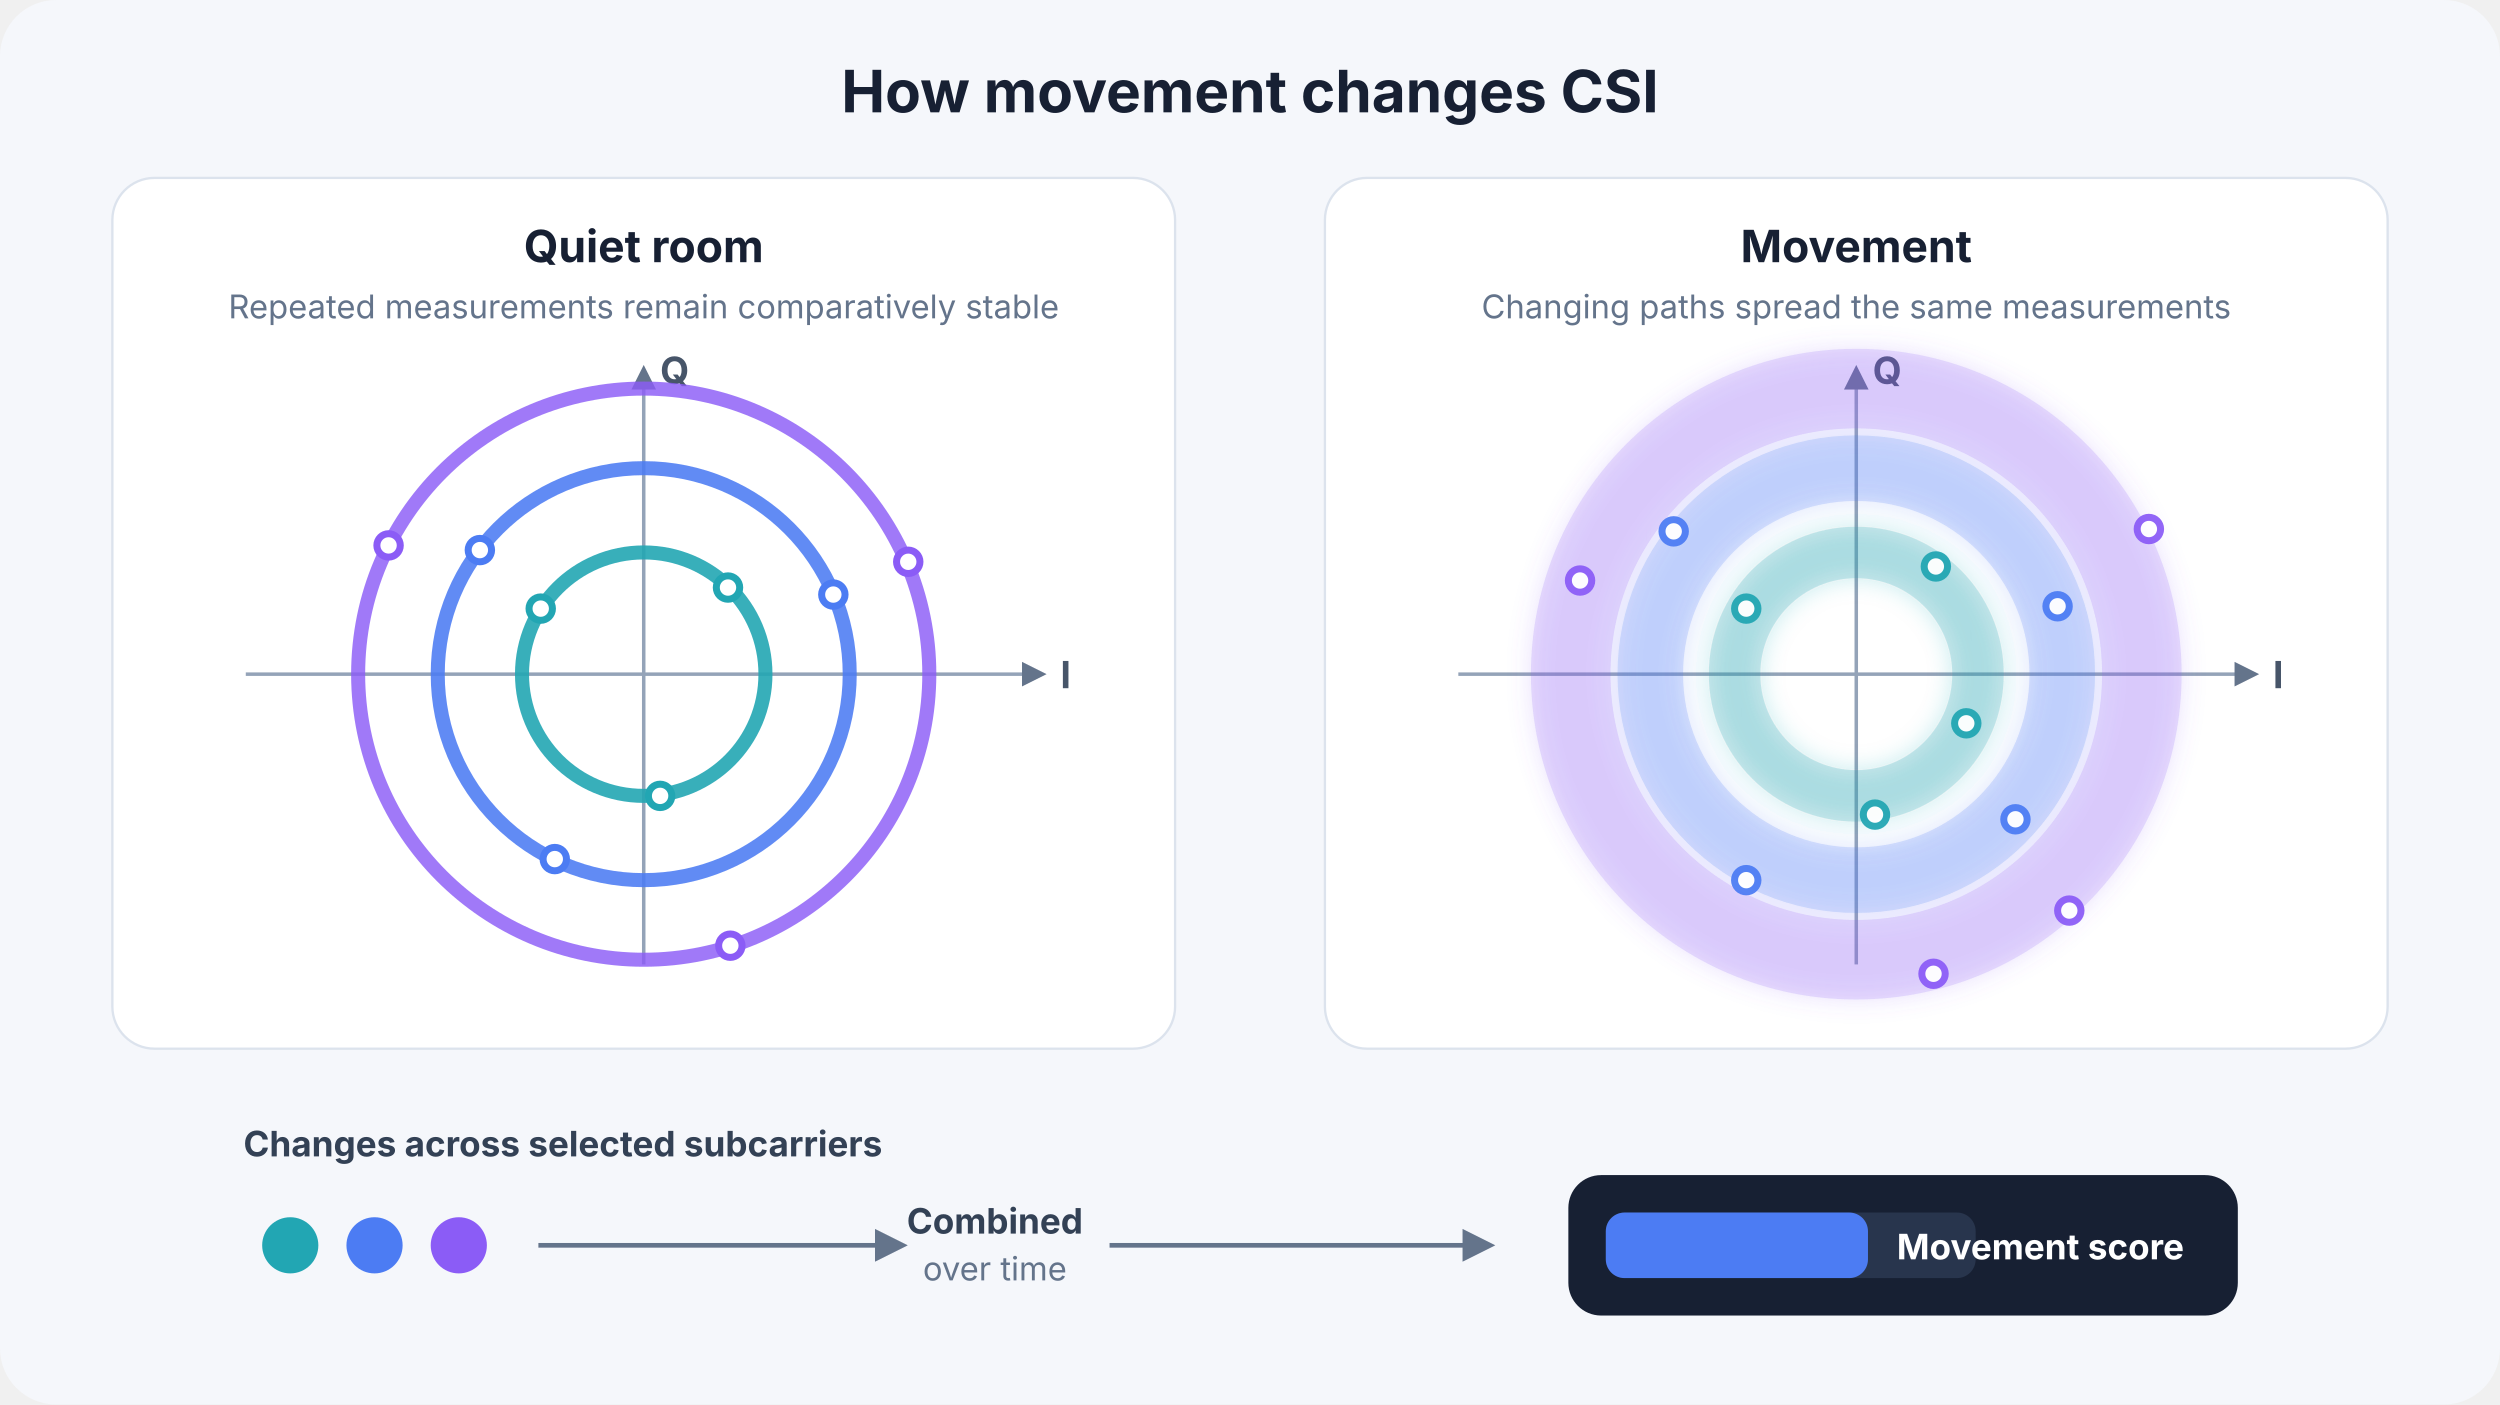
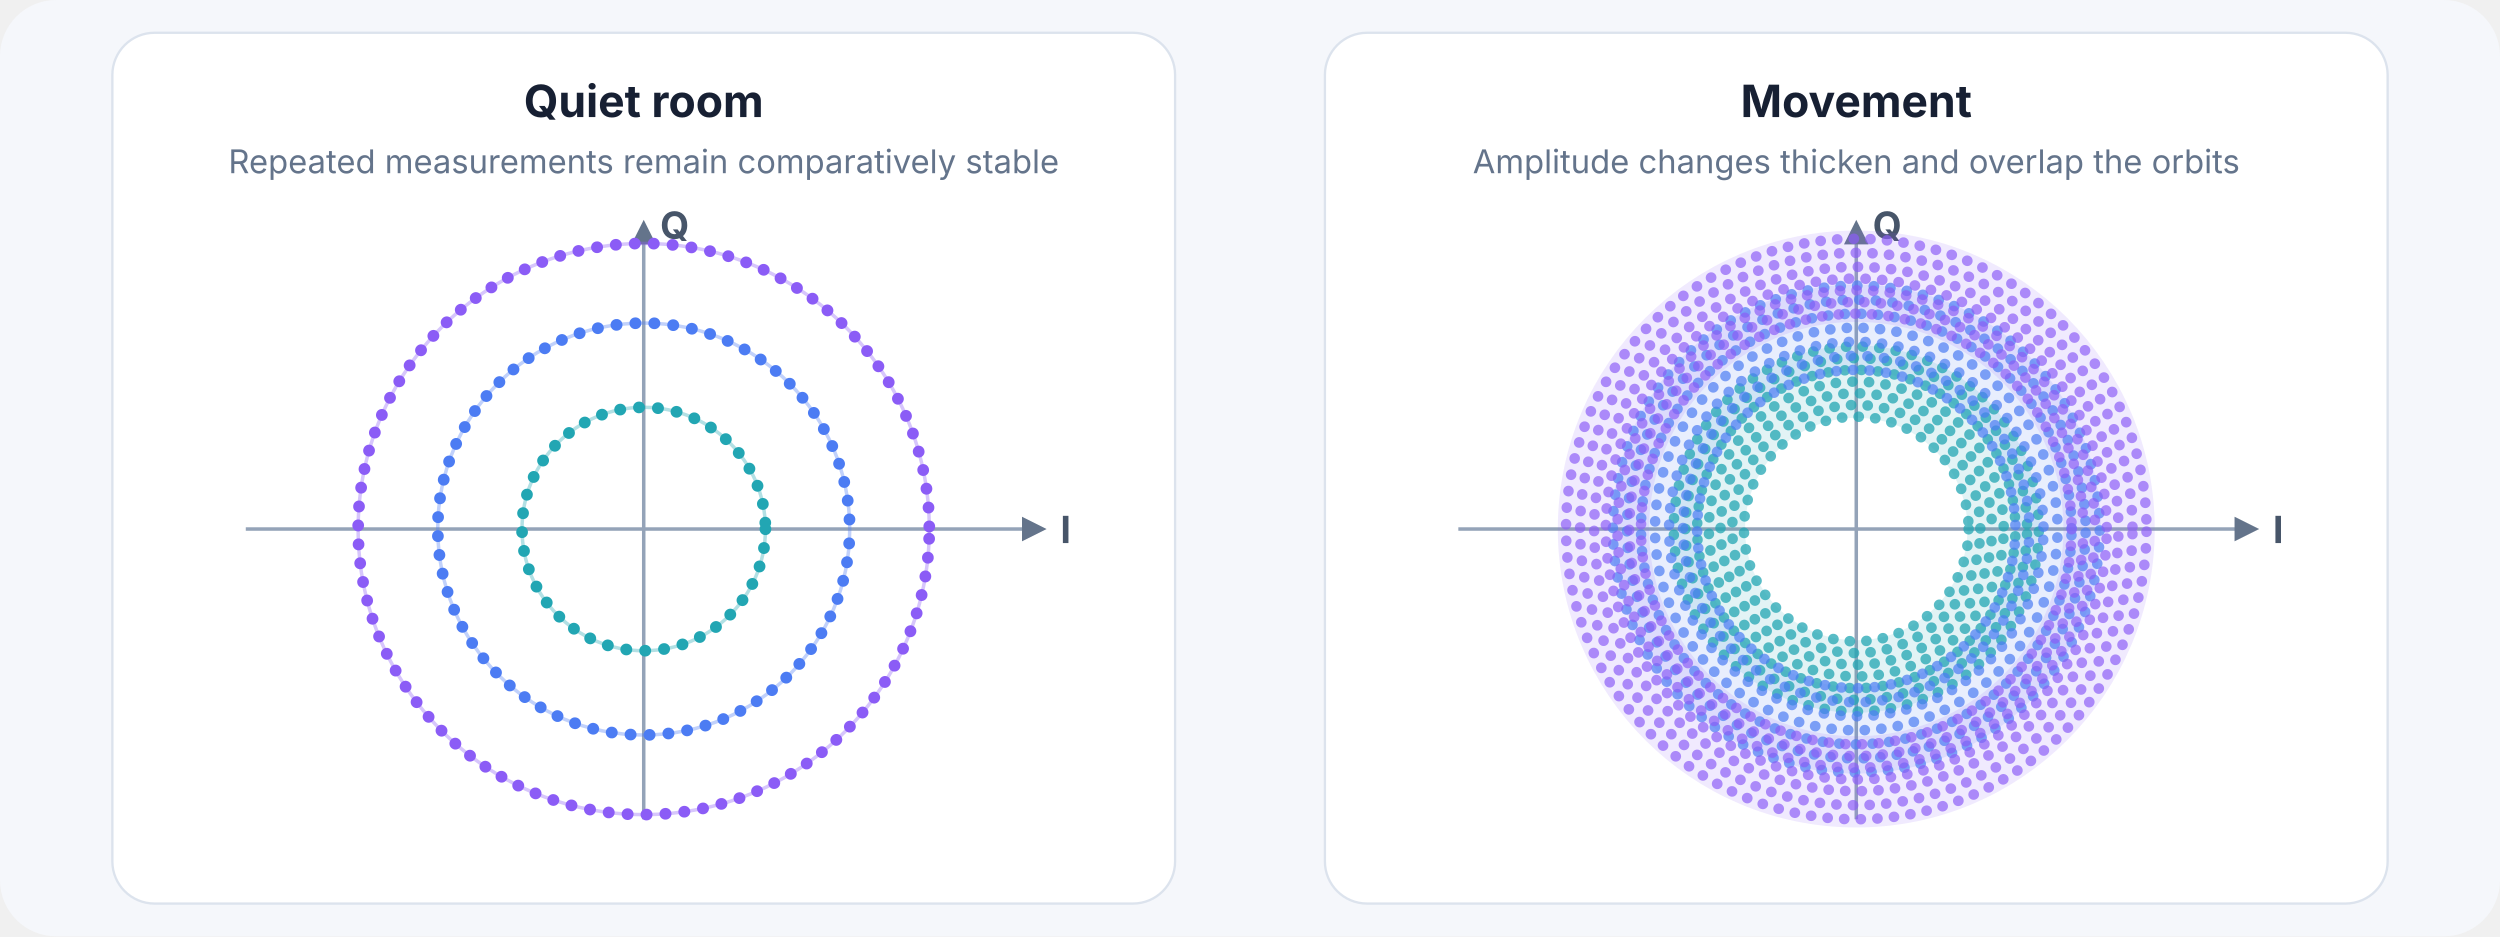
- <svg xmlns="http://www.w3.org/2000/svg" width="1068" height="600" viewBox="0 0 1068 600" role="img" aria-labelledby="title description">
+ <svg xmlns="http://www.w3.org/2000/svg" width="1068" height="400" viewBox="0 62 1068 400" role="img" aria-labelledby="title description">
  <defs>
-     <filter id="soft-glow" x="-30%" y="-30%" width="160%" height="160%">
-       <feGaussianBlur stdDeviation="5" result="blur" />
-       <feMerge>
-         <feMergeNode in="blur" />
-         <feMergeNode in="SourceGraphic" />
-       </feMerge>
-     </filter>
    <marker id="arrow" viewBox="0 0 10 10" refX="8" refY="5" markerWidth="7" markerHeight="7" orient="auto-start-reverse">
      <path d="M 0 0 L 10 5 L 0 10 z" fill="#64748b" />
    </marker>
  </defs>
-   <rect width="1068" height="600" rx="24" fill="#f5f7fb" />
-   <text x="534" y="48" text-anchor="middle" font-family="Inter, Arial, sans-serif" font-size="25" font-weight="700" fill="#172033">How movement changes CSI</text>
+   <rect y="62" width="1068" height="400" rx="24" fill="#f5f7fb" />
  <g font-family="Inter, Arial, sans-serif">
    <rect x="48" y="76" width="454" height="372" rx="18" fill="#ffffff" stroke="#dce3ed" />
    <text x="275" y="112" text-anchor="middle" font-size="19" font-weight="700" fill="#172033">Quiet room</text>
    <text x="275" y="136" text-anchor="middle" font-size="14" fill="#64748b">Repeated measurements remain comparatively stable</text>
    <line x1="105" y1="288" x2="445" y2="288" stroke="#94a3b8" stroke-width="1.5" marker-end="url(#arrow)" />
    <line x1="275" y1="412" x2="275" y2="158" stroke="#94a3b8" stroke-width="1.5" marker-end="url(#arrow)" />
    <text x="453" y="294" font-size="16" font-weight="700" fill="#475569">I</text>
    <text x="282" y="164" font-size="16" font-weight="700" fill="#475569">Q</text>
-     <circle cx="275" cy="288" r="52" fill="none" stroke="#22a6b3" stroke-width="6" opacity="0.9" />
-     <circle cx="275" cy="288" r="88" fill="none" stroke="#4c7cf3" stroke-width="6" opacity="0.88" />
-     <circle cx="275" cy="288" r="122" fill="none" stroke="#8b5cf6" stroke-width="6" opacity="0.82" />
-     <g fill="#ffffff" stroke-width="3">
-       <circle cx="311" cy="251" r="5" stroke="#22a6b3" />
-       <circle cx="231" cy="260" r="5" stroke="#22a6b3" />
-       <circle cx="282" cy="340" r="5" stroke="#22a6b3" />
-       <circle cx="356" cy="254" r="5" stroke="#4c7cf3" />
-       <circle cx="205" cy="235" r="5" stroke="#4c7cf3" />
-       <circle cx="237" cy="367" r="5" stroke="#4c7cf3" />
-       <circle cx="388" cy="240" r="5" stroke="#8b5cf6" />
-       <circle cx="166" cy="233" r="5" stroke="#8b5cf6" />
-       <circle cx="312" cy="404" r="5" stroke="#8b5cf6" />
+     <g fill="none">
+       <circle cx="275" cy="288" r="52" stroke="#22a6b3" stroke-width="1.5" opacity="0.35" />
+       <circle cx="275" cy="288" r="88" stroke="#4c7cf3" stroke-width="1.5" opacity="0.35" />
+       <circle cx="275" cy="288" r="122" stroke="#8b5cf6" stroke-width="1.5" opacity="0.35" />
+       <g stroke-linecap="round" stroke-width="5" stroke-dasharray="0.1 8">
+         <circle cx="275" cy="288" r="52" stroke="#22a6b3" />
+         <circle cx="275" cy="288" r="88" stroke="#4c7cf3" stroke-dashoffset="2" />
+         <circle cx="275" cy="288" r="122" stroke="#8b5cf6" stroke-dashoffset="4" />
+       </g>
    </g>
    <rect x="566" y="76" width="454" height="372" rx="18" fill="#ffffff" stroke="#dce3ed" />
    <text x="793" y="112" text-anchor="middle" font-size="19" font-weight="700" fill="#172033">Movement</text>
-     <text x="793" y="136" text-anchor="middle" font-size="14" fill="#64748b">Changing paths spread the same measurements</text>
+     <text x="793" y="136" text-anchor="middle" font-size="14" fill="#64748b">Amplitude changes thicken and overlap the orbits</text>
    <line x1="623" y1="288" x2="963" y2="288" stroke="#94a3b8" stroke-width="1.5" marker-end="url(#arrow)" />
    <line x1="793" y1="412" x2="793" y2="158" stroke="#94a3b8" stroke-width="1.5" marker-end="url(#arrow)" />
    <text x="971" y="294" font-size="16" font-weight="700" fill="#475569">I</text>
    <text x="800" y="164" font-size="16" font-weight="700" fill="#475569">Q</text>
-     <g fill="none" filter="url(#soft-glow)">
-       <circle cx="793" cy="288" r="52" stroke="#22a6b3" stroke-width="22" opacity="0.22" />
-       <circle cx="793" cy="288" r="88" stroke="#4c7cf3" stroke-width="28" opacity="0.2" />
-       <circle cx="793" cy="288" r="122" stroke="#8b5cf6" stroke-width="34" opacity="0.18" />
+     <g fill="none">
+       <circle cx="793" cy="288" r="63" stroke="#22a6b3" stroke-width="31" opacity="0.13" />
+       <circle cx="793" cy="288" r="86" stroke="#4c7cf3" stroke-width="37" opacity="0.13" />
+       <circle cx="793" cy="288" r="108" stroke="#8b5cf6" stroke-width="39" opacity="0.13" />
+       <g stroke="#22a6b3" stroke-linecap="round" stroke-width="4.5" stroke-dasharray="0.1 7" opacity="0.75">
+         <circle cx="793" cy="288" r="48" />
+         <circle cx="793" cy="288" r="53" stroke-dashoffset="1" />
+         <circle cx="793" cy="288" r="58" stroke-dashoffset="2" />
+         <circle cx="793" cy="288" r="63" stroke-dashoffset="3" />
+         <circle cx="793" cy="288" r="68" stroke-dashoffset="4" />
+         <circle cx="793" cy="288" r="73" stroke-dashoffset="5" />
+         <circle cx="793" cy="288" r="78" stroke-dashoffset="6" />
+       </g>
+       <g stroke="#4c7cf3" stroke-linecap="round" stroke-width="4.5" stroke-dasharray="0.1 7" opacity="0.7">
+         <circle cx="793" cy="288" r="68" stroke-dashoffset="0.5" />
+         <circle cx="793" cy="288" r="74" stroke-dashoffset="1.5" />
+         <circle cx="793" cy="288" r="80" stroke-dashoffset="2.5" />
+         <circle cx="793" cy="288" r="86" stroke-dashoffset="3.5" />
+         <circle cx="793" cy="288" r="92" stroke-dashoffset="4.5" />
+         <circle cx="793" cy="288" r="98" stroke-dashoffset="5.5" />
+         <circle cx="793" cy="288" r="104" stroke-dashoffset="6.5" />
+       </g>
+       <g stroke="#8b5cf6" stroke-linecap="round" stroke-width="4.5" stroke-dasharray="0.1 7" opacity="0.68">
+         <circle cx="793" cy="288" r="92" />
+         <circle cx="793" cy="288" r="97" stroke-dashoffset="1" />
+         <circle cx="793" cy="288" r="102" stroke-dashoffset="2" />
+         <circle cx="793" cy="288" r="107" stroke-dashoffset="3" />
+         <circle cx="793" cy="288" r="112" stroke-dashoffset="4" />
+         <circle cx="793" cy="288" r="118" stroke-dashoffset="5" />
+         <circle cx="793" cy="288" r="124" stroke-dashoffset="6" />
+       </g>
    </g>
-     <g fill="#ffffff" stroke-width="3" opacity="0.94">
-       <circle cx="827" cy="242" r="5" stroke="#22a6b3" />
-       <circle cx="746" cy="260" r="5" stroke="#22a6b3" />
-       <circle cx="801" cy="348" r="5" stroke="#22a6b3" />
-       <circle cx="840" cy="309" r="5" stroke="#22a6b3" />
-       <circle cx="879" cy="259" r="5" stroke="#4c7cf3" />
-       <circle cx="715" cy="227" r="5" stroke="#4c7cf3" />
-       <circle cx="746" cy="376" r="5" stroke="#4c7cf3" />
-       <circle cx="861" cy="350" r="5" stroke="#4c7cf3" />
-       <circle cx="918" cy="226" r="5" stroke="#8b5cf6" />
-       <circle cx="675" cy="248" r="5" stroke="#8b5cf6" />
-       <circle cx="826" cy="416" r="5" stroke="#8b5cf6" />
-       <circle cx="884" cy="389" r="5" stroke="#8b5cf6" />
-     </g>
-     <text x="104" y="494" font-size="15" font-weight="700" fill="#334155">Changes across selected subcarriers</text>
-     <circle cx="124" cy="532" r="12" fill="#22a6b3" />
-     <circle cx="160" cy="532" r="12" fill="#4c7cf3" />
-     <circle cx="196" cy="532" r="12" fill="#8b5cf6" />
-     <line x1="230" y1="532" x2="385" y2="532" stroke="#64748b" stroke-width="2" marker-end="url(#arrow)" />
-     <text x="425" y="527" text-anchor="middle" font-size="15" font-weight="700" fill="#334155">Combined</text>
-     <text x="425" y="547" text-anchor="middle" font-size="14" fill="#64748b">over time</text>
-     <line x1="474" y1="532" x2="636" y2="532" stroke="#64748b" stroke-width="2" marker-end="url(#arrow)" />
-     <rect x="670" y="502" width="286" height="60" rx="14" fill="#172033" />
-     <rect x="686" y="518" width="158" height="28" rx="8" fill="#28354d" />
-     <rect x="686" y="518" width="112" height="28" rx="8" fill="#4c7cf3" />
-     <text x="933" y="538" text-anchor="end" font-size="15" font-weight="700" fill="#ffffff">Movement score</text>
  </g>
</svg>
